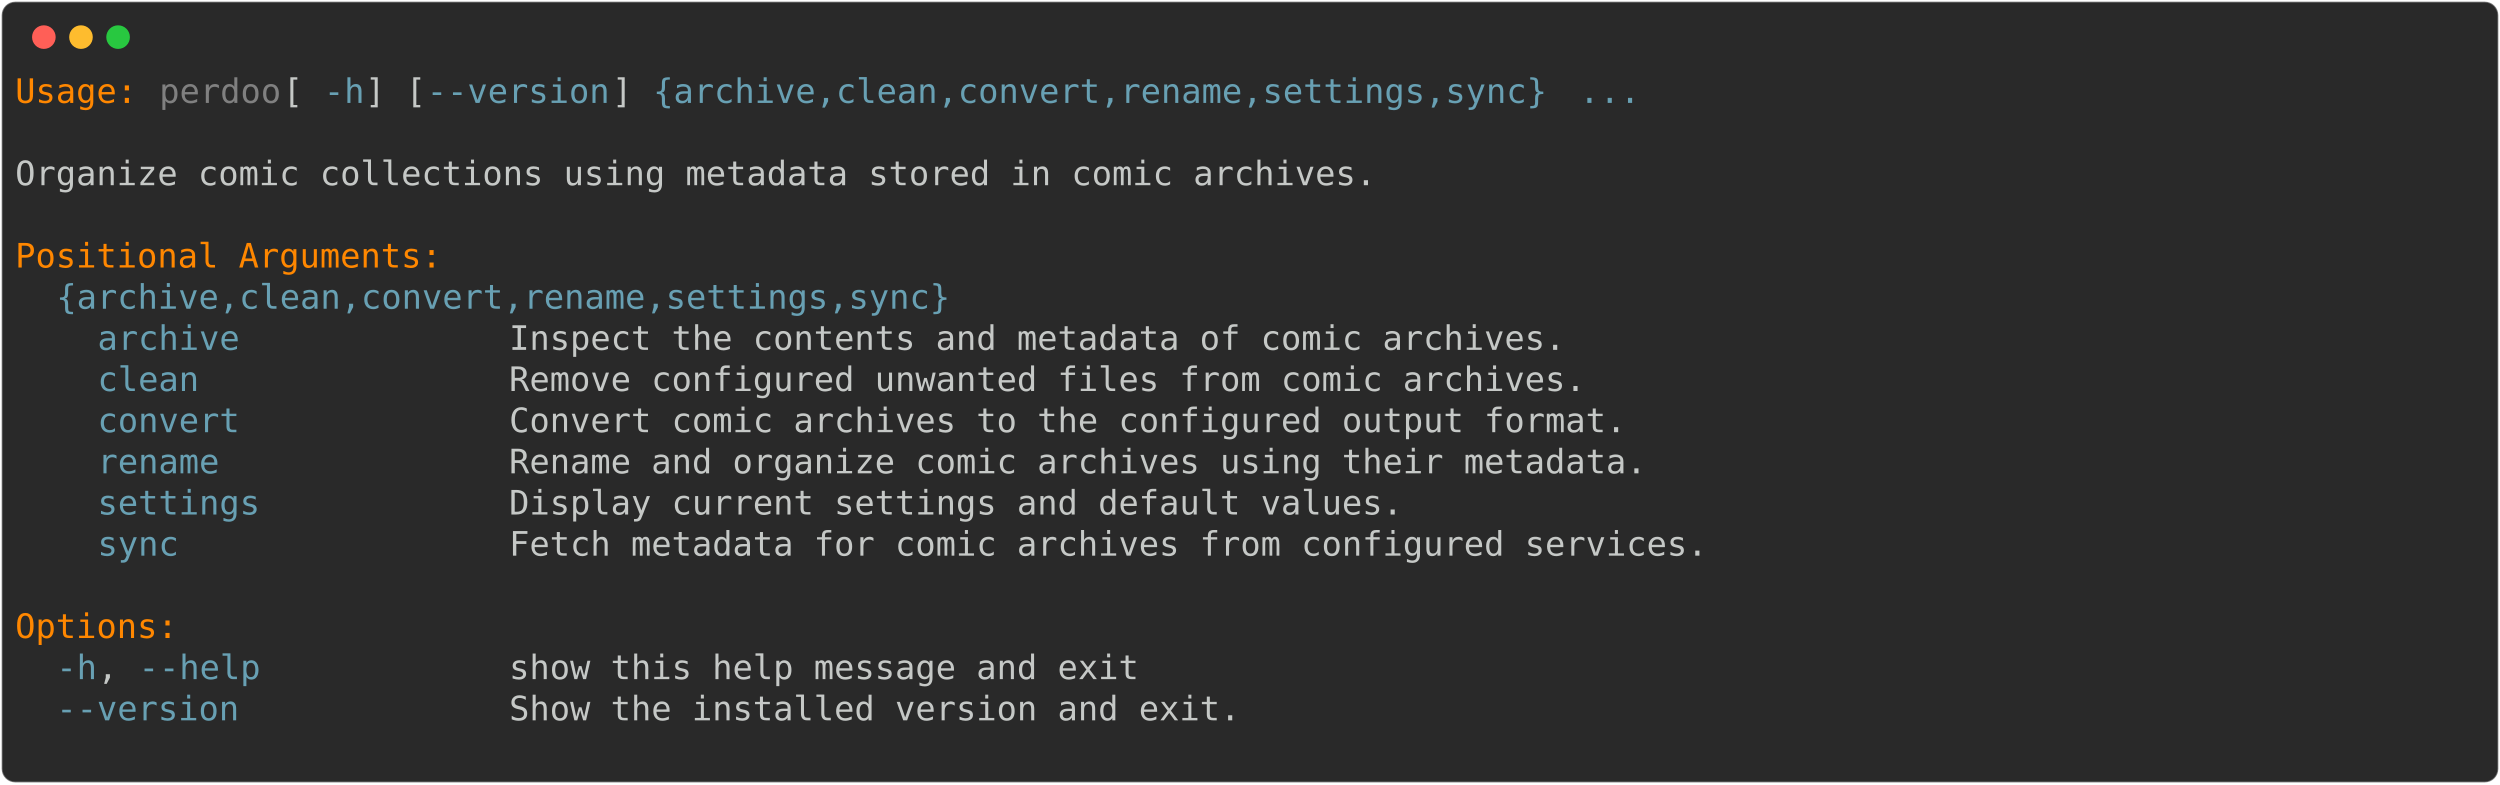
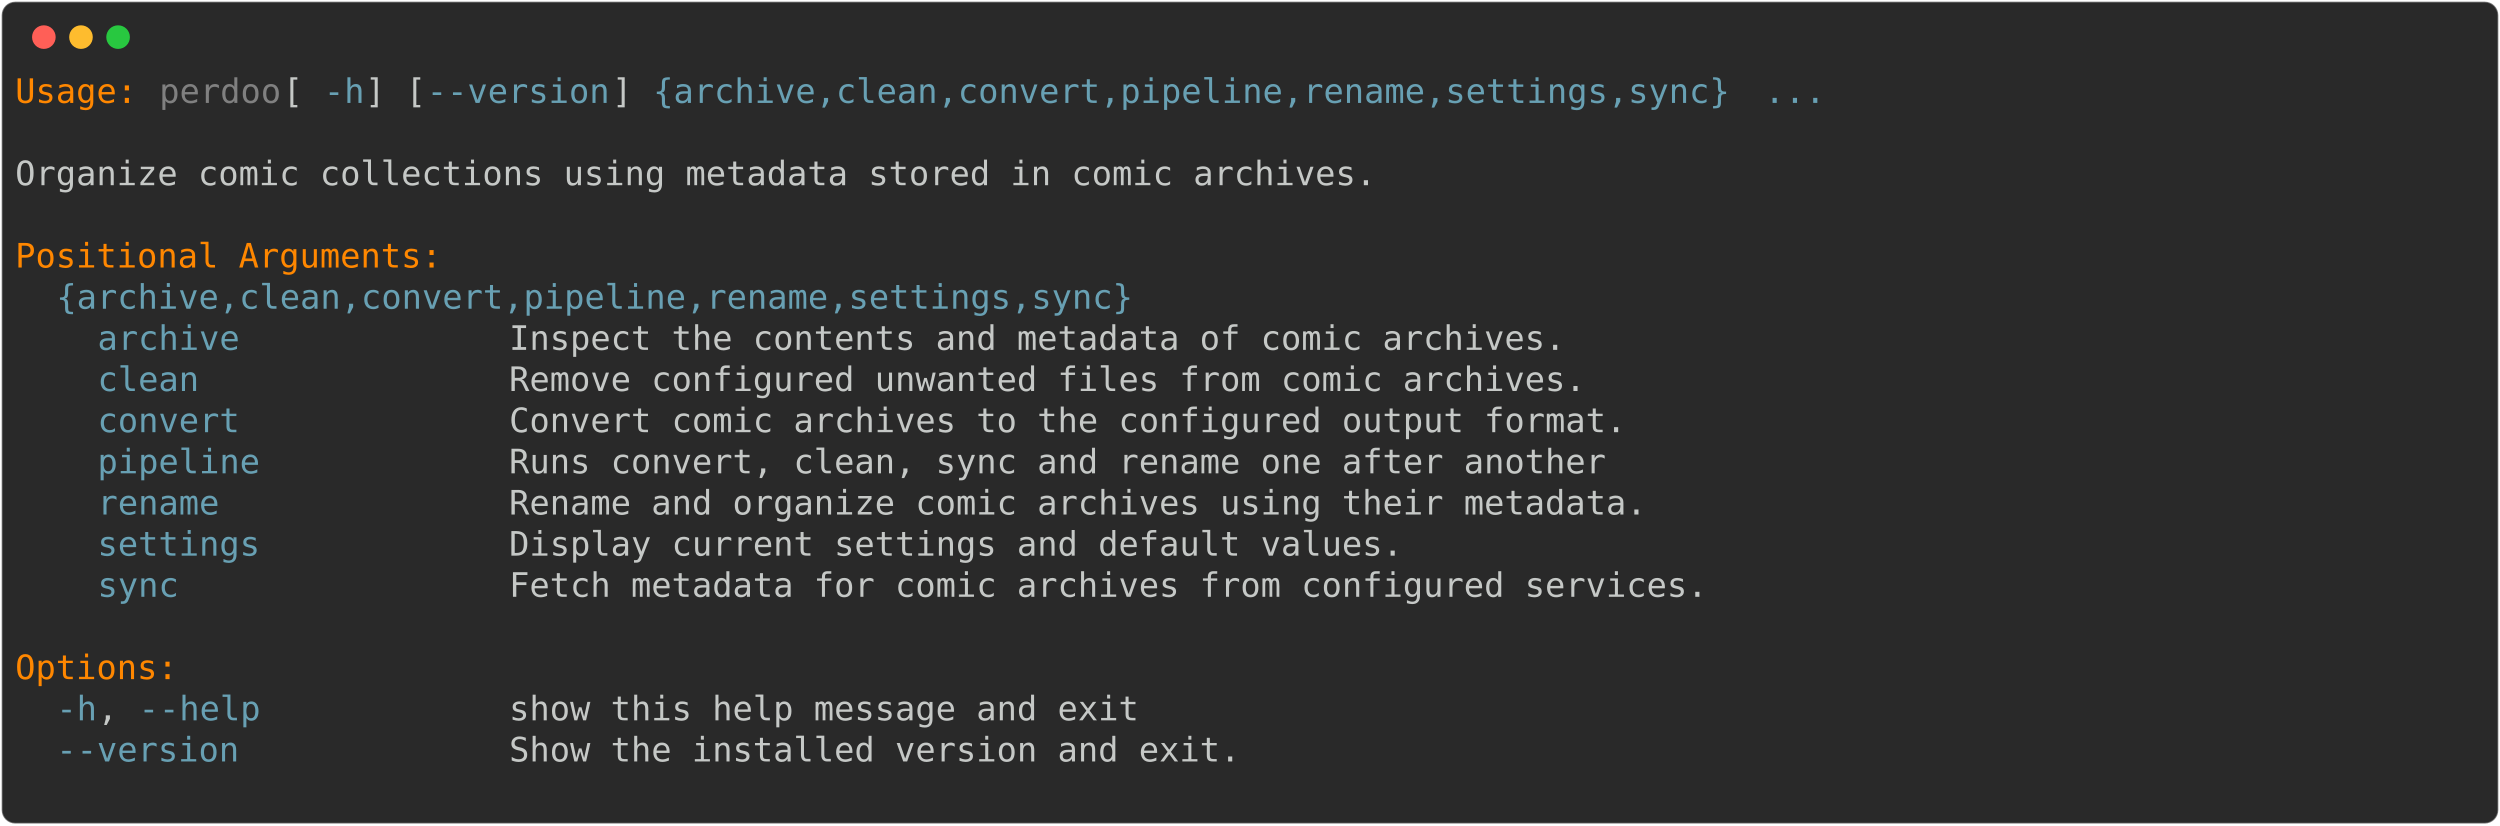
- <svg xmlns="http://www.w3.org/2000/svg" class="rich-terminal" viewBox="0 0 1482 464.8">
+ <svg xmlns="http://www.w3.org/2000/svg" class="rich-terminal" viewBox="0 0 1482 489.2">
  <style>

    @font-face {
        font-family: "Fira Code";
        src: local("FiraCode-Regular"),
                url("https://cdnjs.cloudflare.com/ajax/libs/firacode/6.2.0/woff2/FiraCode-Regular.woff2") format("woff2"),
                url("https://cdnjs.cloudflare.com/ajax/libs/firacode/6.2.0/woff/FiraCode-Regular.woff") format("woff");
        font-style: normal;
        font-weight: 400;
    }
    @font-face {
        font-family: "Fira Code";
        src: local("FiraCode-Bold"),
                url("https://cdnjs.cloudflare.com/ajax/libs/firacode/6.2.0/woff2/FiraCode-Bold.woff2") format("woff2"),
                url("https://cdnjs.cloudflare.com/ajax/libs/firacode/6.2.0/woff/FiraCode-Bold.woff") format("woff");
        font-style: bold;
        font-weight: 700;
    }

-     .terminal-926818515-matrix {
+     .terminal-3894770043-matrix {
        font-family: Fira Code, monospace;
        font-size: 20px;
        line-height: 24.4px;
        font-variant-east-asian: full-width;
    }

-     .terminal-926818515-title {
+     .terminal-3894770043-title {
        font-size: 18px;
        font-weight: bold;
        font-family: arial;
    }

-     .terminal-926818515-r1 { fill: #ff8700 }
- .terminal-926818515-r2 { fill: #c5c8c6 }
- .terminal-926818515-r3 { fill: #808080 }
- .terminal-926818515-r4 { fill: #68a0b3 }
+     .terminal-3894770043-r1 { fill: #ff8700 }
+ .terminal-3894770043-r2 { fill: #c5c8c6 }
+ .terminal-3894770043-r3 { fill: #808080 }
+ .terminal-3894770043-r4 { fill: #68a0b3 }
    </style>
  <defs>
-     <clipPath id="terminal-926818515-clip-terminal">
-       <rect x="0" y="0" width="1463.0" height="413.8" />
+     <clipPath id="terminal-3894770043-clip-terminal">
+       <rect x="0" y="0" width="1463.0" height="438.2" />
    </clipPath>
-     <clipPath id="terminal-926818515-line-0">
+     <clipPath id="terminal-3894770043-line-0">
      <rect x="0" y="1.5" width="1464" height="24.65" />
    </clipPath>
-     <clipPath id="terminal-926818515-line-1">
+     <clipPath id="terminal-3894770043-line-1">
      <rect x="0" y="25.9" width="1464" height="24.65" />
    </clipPath>
-     <clipPath id="terminal-926818515-line-2">
+     <clipPath id="terminal-3894770043-line-2">
      <rect x="0" y="50.3" width="1464" height="24.65" />
    </clipPath>
-     <clipPath id="terminal-926818515-line-3">
+     <clipPath id="terminal-3894770043-line-3">
      <rect x="0" y="74.7" width="1464" height="24.65" />
    </clipPath>
-     <clipPath id="terminal-926818515-line-4">
+     <clipPath id="terminal-3894770043-line-4">
      <rect x="0" y="99.1" width="1464" height="24.65" />
    </clipPath>
-     <clipPath id="terminal-926818515-line-5">
+     <clipPath id="terminal-3894770043-line-5">
      <rect x="0" y="123.5" width="1464" height="24.65" />
    </clipPath>
-     <clipPath id="terminal-926818515-line-6">
+     <clipPath id="terminal-3894770043-line-6">
      <rect x="0" y="147.9" width="1464" height="24.65" />
    </clipPath>
-     <clipPath id="terminal-926818515-line-7">
+     <clipPath id="terminal-3894770043-line-7">
      <rect x="0" y="172.3" width="1464" height="24.65" />
    </clipPath>
-     <clipPath id="terminal-926818515-line-8">
+     <clipPath id="terminal-3894770043-line-8">
      <rect x="0" y="196.7" width="1464" height="24.65" />
    </clipPath>
-     <clipPath id="terminal-926818515-line-9">
+     <clipPath id="terminal-3894770043-line-9">
      <rect x="0" y="221.1" width="1464" height="24.65" />
    </clipPath>
-     <clipPath id="terminal-926818515-line-10">
+     <clipPath id="terminal-3894770043-line-10">
      <rect x="0" y="245.5" width="1464" height="24.65" />
    </clipPath>
-     <clipPath id="terminal-926818515-line-11">
+     <clipPath id="terminal-3894770043-line-11">
      <rect x="0" y="269.9" width="1464" height="24.65" />
    </clipPath>
-     <clipPath id="terminal-926818515-line-12">
+     <clipPath id="terminal-3894770043-line-12">
      <rect x="0" y="294.3" width="1464" height="24.65" />
    </clipPath>
-     <clipPath id="terminal-926818515-line-13">
+     <clipPath id="terminal-3894770043-line-13">
      <rect x="0" y="318.7" width="1464" height="24.65" />
    </clipPath>
-     <clipPath id="terminal-926818515-line-14">
+     <clipPath id="terminal-3894770043-line-14">
      <rect x="0" y="343.1" width="1464" height="24.65" />
    </clipPath>
-     <clipPath id="terminal-926818515-line-15">
+     <clipPath id="terminal-3894770043-line-15">
      <rect x="0" y="367.5" width="1464" height="24.65" />
    </clipPath>
+     <clipPath id="terminal-3894770043-line-16">
+       <rect x="0" y="391.9" width="1464" height="24.65" />
+     </clipPath>
  </defs>
-   <rect fill="#292929" stroke="rgba(255,255,255,0.35)" stroke-width="1" x="1" y="1" width="1480" height="462.8" rx="8" />
+   <rect fill="#292929" stroke="rgba(255,255,255,0.35)" stroke-width="1" x="1" y="1" width="1480" height="487.2" rx="8" />
  <g transform="translate(26,22)">
    <circle cx="0" cy="0" r="7" fill="#ff5f57" />
    <circle cx="22" cy="0" r="7" fill="#febc2e" />
    <circle cx="44" cy="0" r="7" fill="#28c840" />
  </g>
-   <g transform="translate(9, 41)" clip-path="url(#terminal-926818515-clip-terminal)">
-     <g class="terminal-926818515-matrix">
-       <text class="terminal-926818515-r1" x="0" y="20" textLength="73.2" clip-path="url(#terminal-926818515-line-0)">Usage:</text>
-       <text class="terminal-926818515-r3" x="85.4" y="20" textLength="73.2" clip-path="url(#terminal-926818515-line-0)">perdoo</text>
-       <text class="terminal-926818515-r2" x="158.6" y="20" textLength="24.4" clip-path="url(#terminal-926818515-line-0)"> [</text>
-       <text class="terminal-926818515-r4" x="183" y="20" textLength="24.4" clip-path="url(#terminal-926818515-line-0)">-h</text>
-       <text class="terminal-926818515-r2" x="207.4" y="20" textLength="36.6" clip-path="url(#terminal-926818515-line-0)">] [</text>
-       <text class="terminal-926818515-r4" x="244" y="20" textLength="109.8" clip-path="url(#terminal-926818515-line-0)">--version</text>
-       <text class="terminal-926818515-r2" x="353.8" y="20" textLength="24.4" clip-path="url(#terminal-926818515-line-0)">] </text>
-       <text class="terminal-926818515-r4" x="378.2" y="20" textLength="536.8" clip-path="url(#terminal-926818515-line-0)">{archive,clean,convert,rename,settings,sync}</text>
-       <text class="terminal-926818515-r4" x="927.2" y="20" textLength="36.6" clip-path="url(#terminal-926818515-line-0)">...</text>
-       <text class="terminal-926818515-r2" x="1464" y="20" textLength="12.2" clip-path="url(#terminal-926818515-line-0)">
+   <g transform="translate(9, 41)" clip-path="url(#terminal-3894770043-clip-terminal)">
+     <g class="terminal-3894770043-matrix">
+       <text class="terminal-3894770043-r1" x="0" y="20" textLength="73.2" clip-path="url(#terminal-3894770043-line-0)">Usage:</text>
+       <text class="terminal-3894770043-r3" x="85.4" y="20" textLength="73.2" clip-path="url(#terminal-3894770043-line-0)">perdoo</text>
+       <text class="terminal-3894770043-r2" x="158.6" y="20" textLength="24.4" clip-path="url(#terminal-3894770043-line-0)"> [</text>
+       <text class="terminal-3894770043-r4" x="183" y="20" textLength="24.4" clip-path="url(#terminal-3894770043-line-0)">-h</text>
+       <text class="terminal-3894770043-r2" x="207.4" y="20" textLength="36.6" clip-path="url(#terminal-3894770043-line-0)">] [</text>
+       <text class="terminal-3894770043-r4" x="244" y="20" textLength="109.8" clip-path="url(#terminal-3894770043-line-0)">--version</text>
+       <text class="terminal-3894770043-r2" x="353.8" y="20" textLength="24.4" clip-path="url(#terminal-3894770043-line-0)">] </text>
+       <text class="terminal-3894770043-r4" x="378.2" y="20" textLength="646.6" clip-path="url(#terminal-3894770043-line-0)">{archive,clean,convert,pipeline,rename,settings,sync}</text>
+       <text class="terminal-3894770043-r4" x="1037" y="20" textLength="36.6" clip-path="url(#terminal-3894770043-line-0)">...</text>
+       <text class="terminal-3894770043-r2" x="1464" y="20" textLength="12.2" clip-path="url(#terminal-3894770043-line-0)">
</text>
-       <text class="terminal-926818515-r2" x="1464" y="44.4" textLength="12.2" clip-path="url(#terminal-926818515-line-1)">
+       <text class="terminal-3894770043-r2" x="1464" y="44.4" textLength="12.2" clip-path="url(#terminal-3894770043-line-1)">
</text>
-       <text class="terminal-926818515-r2" x="0" y="68.8" textLength="817.4" clip-path="url(#terminal-926818515-line-2)">Organize comic collections using metadata stored in comic archives.</text>
-       <text class="terminal-926818515-r2" x="1464" y="68.8" textLength="12.2" clip-path="url(#terminal-926818515-line-2)">
+       <text class="terminal-3894770043-r2" x="0" y="68.8" textLength="817.4" clip-path="url(#terminal-3894770043-line-2)">Organize comic collections using metadata stored in comic archives.</text>
+       <text class="terminal-3894770043-r2" x="1464" y="68.8" textLength="12.2" clip-path="url(#terminal-3894770043-line-2)">
</text>
-       <text class="terminal-926818515-r2" x="1464" y="93.2" textLength="12.2" clip-path="url(#terminal-926818515-line-3)">
+       <text class="terminal-3894770043-r2" x="1464" y="93.2" textLength="12.2" clip-path="url(#terminal-3894770043-line-3)">
</text>
-       <text class="terminal-926818515-r1" x="0" y="117.6" textLength="256.2" clip-path="url(#terminal-926818515-line-4)">Positional Arguments:</text>
-       <text class="terminal-926818515-r2" x="1464" y="117.6" textLength="12.2" clip-path="url(#terminal-926818515-line-4)">
+       <text class="terminal-3894770043-r1" x="0" y="117.6" textLength="256.2" clip-path="url(#terminal-3894770043-line-4)">Positional Arguments:</text>
+       <text class="terminal-3894770043-r2" x="1464" y="117.6" textLength="12.2" clip-path="url(#terminal-3894770043-line-4)">
</text>
-       <text class="terminal-926818515-r4" x="24.4" y="142" textLength="536.8" clip-path="url(#terminal-926818515-line-5)">{archive,clean,convert,rename,settings,sync}</text>
-       <text class="terminal-926818515-r2" x="1464" y="142" textLength="12.2" clip-path="url(#terminal-926818515-line-5)">
+       <text class="terminal-3894770043-r4" x="24.4" y="142" textLength="646.6" clip-path="url(#terminal-3894770043-line-5)">{archive,clean,convert,pipeline,rename,settings,sync}</text>
+       <text class="terminal-3894770043-r2" x="1464" y="142" textLength="12.2" clip-path="url(#terminal-3894770043-line-5)">
</text>
-       <text class="terminal-926818515-r4" x="48.8" y="166.4" textLength="85.4" clip-path="url(#terminal-926818515-line-6)">archive</text>
-       <text class="terminal-926818515-r2" x="292.8" y="166.4" textLength="634.4" clip-path="url(#terminal-926818515-line-6)">Inspect the contents and metadata of comic archives.</text>
-       <text class="terminal-926818515-r2" x="1464" y="166.4" textLength="12.2" clip-path="url(#terminal-926818515-line-6)">
+       <text class="terminal-3894770043-r4" x="48.8" y="166.4" textLength="85.4" clip-path="url(#terminal-3894770043-line-6)">archive</text>
+       <text class="terminal-3894770043-r2" x="292.8" y="166.4" textLength="634.4" clip-path="url(#terminal-3894770043-line-6)">Inspect the contents and metadata of comic archives.</text>
+       <text class="terminal-3894770043-r2" x="1464" y="166.4" textLength="12.2" clip-path="url(#terminal-3894770043-line-6)">
</text>
-       <text class="terminal-926818515-r4" x="48.8" y="190.8" textLength="61" clip-path="url(#terminal-926818515-line-7)">clean</text>
-       <text class="terminal-926818515-r2" x="292.8" y="190.8" textLength="646.6" clip-path="url(#terminal-926818515-line-7)">Remove configured unwanted files from comic archives.</text>
-       <text class="terminal-926818515-r2" x="1464" y="190.8" textLength="12.2" clip-path="url(#terminal-926818515-line-7)">
+       <text class="terminal-3894770043-r4" x="48.8" y="190.8" textLength="61" clip-path="url(#terminal-3894770043-line-7)">clean</text>
+       <text class="terminal-3894770043-r2" x="292.8" y="190.8" textLength="646.6" clip-path="url(#terminal-3894770043-line-7)">Remove configured unwanted files from comic archives.</text>
+       <text class="terminal-3894770043-r2" x="1464" y="190.8" textLength="12.2" clip-path="url(#terminal-3894770043-line-7)">
</text>
-       <text class="terminal-926818515-r4" x="48.8" y="215.2" textLength="85.4" clip-path="url(#terminal-926818515-line-8)">convert</text>
-       <text class="terminal-926818515-r2" x="292.8" y="215.2" textLength="671" clip-path="url(#terminal-926818515-line-8)">Convert comic archives to the configured output format.</text>
-       <text class="terminal-926818515-r2" x="1464" y="215.2" textLength="12.2" clip-path="url(#terminal-926818515-line-8)">
+       <text class="terminal-3894770043-r4" x="48.8" y="215.2" textLength="85.4" clip-path="url(#terminal-3894770043-line-8)">convert</text>
+       <text class="terminal-3894770043-r2" x="292.8" y="215.2" textLength="671" clip-path="url(#terminal-3894770043-line-8)">Convert comic archives to the configured output format.</text>
+       <text class="terminal-3894770043-r2" x="1464" y="215.2" textLength="12.2" clip-path="url(#terminal-3894770043-line-8)">
</text>
-       <text class="terminal-926818515-r4" x="48.8" y="239.6" textLength="73.2" clip-path="url(#terminal-926818515-line-9)">rename</text>
-       <text class="terminal-926818515-r2" x="292.8" y="239.6" textLength="683.2" clip-path="url(#terminal-926818515-line-9)">Rename and organize comic archives using their metadata.</text>
-       <text class="terminal-926818515-r2" x="1464" y="239.6" textLength="12.2" clip-path="url(#terminal-926818515-line-9)">
+       <text class="terminal-3894770043-r4" x="48.8" y="239.6" textLength="97.6" clip-path="url(#terminal-3894770043-line-9)">pipeline</text>
+       <text class="terminal-3894770043-r2" x="292.8" y="239.6" textLength="658.8" clip-path="url(#terminal-3894770043-line-9)">Runs convert, clean, sync and rename one after another</text>
+       <text class="terminal-3894770043-r2" x="1464" y="239.6" textLength="12.2" clip-path="url(#terminal-3894770043-line-9)">
</text>
-       <text class="terminal-926818515-r4" x="48.8" y="264" textLength="97.6" clip-path="url(#terminal-926818515-line-10)">settings</text>
-       <text class="terminal-926818515-r2" x="292.8" y="264" textLength="536.8" clip-path="url(#terminal-926818515-line-10)">Display current settings and default values.</text>
-       <text class="terminal-926818515-r2" x="1464" y="264" textLength="12.2" clip-path="url(#terminal-926818515-line-10)">
+       <text class="terminal-3894770043-r4" x="48.8" y="264" textLength="73.2" clip-path="url(#terminal-3894770043-line-10)">rename</text>
+       <text class="terminal-3894770043-r2" x="292.8" y="264" textLength="683.2" clip-path="url(#terminal-3894770043-line-10)">Rename and organize comic archives using their metadata.</text>
+       <text class="terminal-3894770043-r2" x="1464" y="264" textLength="12.2" clip-path="url(#terminal-3894770043-line-10)">
</text>
-       <text class="terminal-926818515-r4" x="48.8" y="288.4" textLength="48.8" clip-path="url(#terminal-926818515-line-11)">sync</text>
-       <text class="terminal-926818515-r2" x="292.8" y="288.4" textLength="719.8" clip-path="url(#terminal-926818515-line-11)">Fetch metadata for comic archives from configured services.</text>
-       <text class="terminal-926818515-r2" x="1464" y="288.4" textLength="12.2" clip-path="url(#terminal-926818515-line-11)">
+       <text class="terminal-3894770043-r4" x="48.8" y="288.4" textLength="97.6" clip-path="url(#terminal-3894770043-line-11)">settings</text>
+       <text class="terminal-3894770043-r2" x="292.8" y="288.4" textLength="536.8" clip-path="url(#terminal-3894770043-line-11)">Display current settings and default values.</text>
+       <text class="terminal-3894770043-r2" x="1464" y="288.4" textLength="12.2" clip-path="url(#terminal-3894770043-line-11)">
</text>
-       <text class="terminal-926818515-r2" x="1464" y="312.8" textLength="12.2" clip-path="url(#terminal-926818515-line-12)">
+       <text class="terminal-3894770043-r4" x="48.8" y="312.8" textLength="48.8" clip-path="url(#terminal-3894770043-line-12)">sync</text>
+       <text class="terminal-3894770043-r2" x="292.8" y="312.8" textLength="719.8" clip-path="url(#terminal-3894770043-line-12)">Fetch metadata for comic archives from configured services.</text>
+       <text class="terminal-3894770043-r2" x="1464" y="312.8" textLength="12.2" clip-path="url(#terminal-3894770043-line-12)">
</text>
-       <text class="terminal-926818515-r1" x="0" y="337.2" textLength="97.6" clip-path="url(#terminal-926818515-line-13)">Options:</text>
-       <text class="terminal-926818515-r2" x="1464" y="337.2" textLength="12.2" clip-path="url(#terminal-926818515-line-13)">
+       <text class="terminal-3894770043-r2" x="1464" y="337.2" textLength="12.2" clip-path="url(#terminal-3894770043-line-13)">
</text>
-       <text class="terminal-926818515-r4" x="24.4" y="361.6" textLength="24.4" clip-path="url(#terminal-926818515-line-14)">-h</text>
-       <text class="terminal-926818515-r2" x="48.8" y="361.6" textLength="24.4" clip-path="url(#terminal-926818515-line-14)">, </text>
-       <text class="terminal-926818515-r4" x="73.2" y="361.6" textLength="73.2" clip-path="url(#terminal-926818515-line-14)">--help</text>
-       <text class="terminal-926818515-r2" x="292.8" y="361.6" textLength="378.2" clip-path="url(#terminal-926818515-line-14)">show this help message and exit</text>
-       <text class="terminal-926818515-r2" x="1464" y="361.6" textLength="12.2" clip-path="url(#terminal-926818515-line-14)">
+       <text class="terminal-3894770043-r1" x="0" y="361.6" textLength="97.6" clip-path="url(#terminal-3894770043-line-14)">Options:</text>
+       <text class="terminal-3894770043-r2" x="1464" y="361.6" textLength="12.2" clip-path="url(#terminal-3894770043-line-14)">
</text>
-       <text class="terminal-926818515-r4" x="24.4" y="386" textLength="109.8" clip-path="url(#terminal-926818515-line-15)">--version</text>
-       <text class="terminal-926818515-r2" x="292.8" y="386" textLength="439.2" clip-path="url(#terminal-926818515-line-15)">Show the installed version and exit.</text>
-       <text class="terminal-926818515-r2" x="1464" y="386" textLength="12.2" clip-path="url(#terminal-926818515-line-15)">
+       <text class="terminal-3894770043-r4" x="24.4" y="386" textLength="24.4" clip-path="url(#terminal-3894770043-line-15)">-h</text>
+       <text class="terminal-3894770043-r2" x="48.8" y="386" textLength="24.4" clip-path="url(#terminal-3894770043-line-15)">, </text>
+       <text class="terminal-3894770043-r4" x="73.2" y="386" textLength="73.2" clip-path="url(#terminal-3894770043-line-15)">--help</text>
+       <text class="terminal-3894770043-r2" x="292.8" y="386" textLength="378.2" clip-path="url(#terminal-3894770043-line-15)">show this help message and exit</text>
+       <text class="terminal-3894770043-r2" x="1464" y="386" textLength="12.2" clip-path="url(#terminal-3894770043-line-15)">
</text>
-       <text class="terminal-926818515-r2" x="1464" y="410.4" textLength="12.2" clip-path="url(#terminal-926818515-line-16)">
+       <text class="terminal-3894770043-r4" x="24.4" y="410.4" textLength="109.8" clip-path="url(#terminal-3894770043-line-16)">--version</text>
+       <text class="terminal-3894770043-r2" x="292.8" y="410.4" textLength="439.2" clip-path="url(#terminal-3894770043-line-16)">Show the installed version and exit.</text>
+       <text class="terminal-3894770043-r2" x="1464" y="410.4" textLength="12.2" clip-path="url(#terminal-3894770043-line-16)">
+ </text>
+       <text class="terminal-3894770043-r2" x="1464" y="434.8" textLength="12.2" clip-path="url(#terminal-3894770043-line-17)">
</text>
    </g>
  </g>
</svg>
